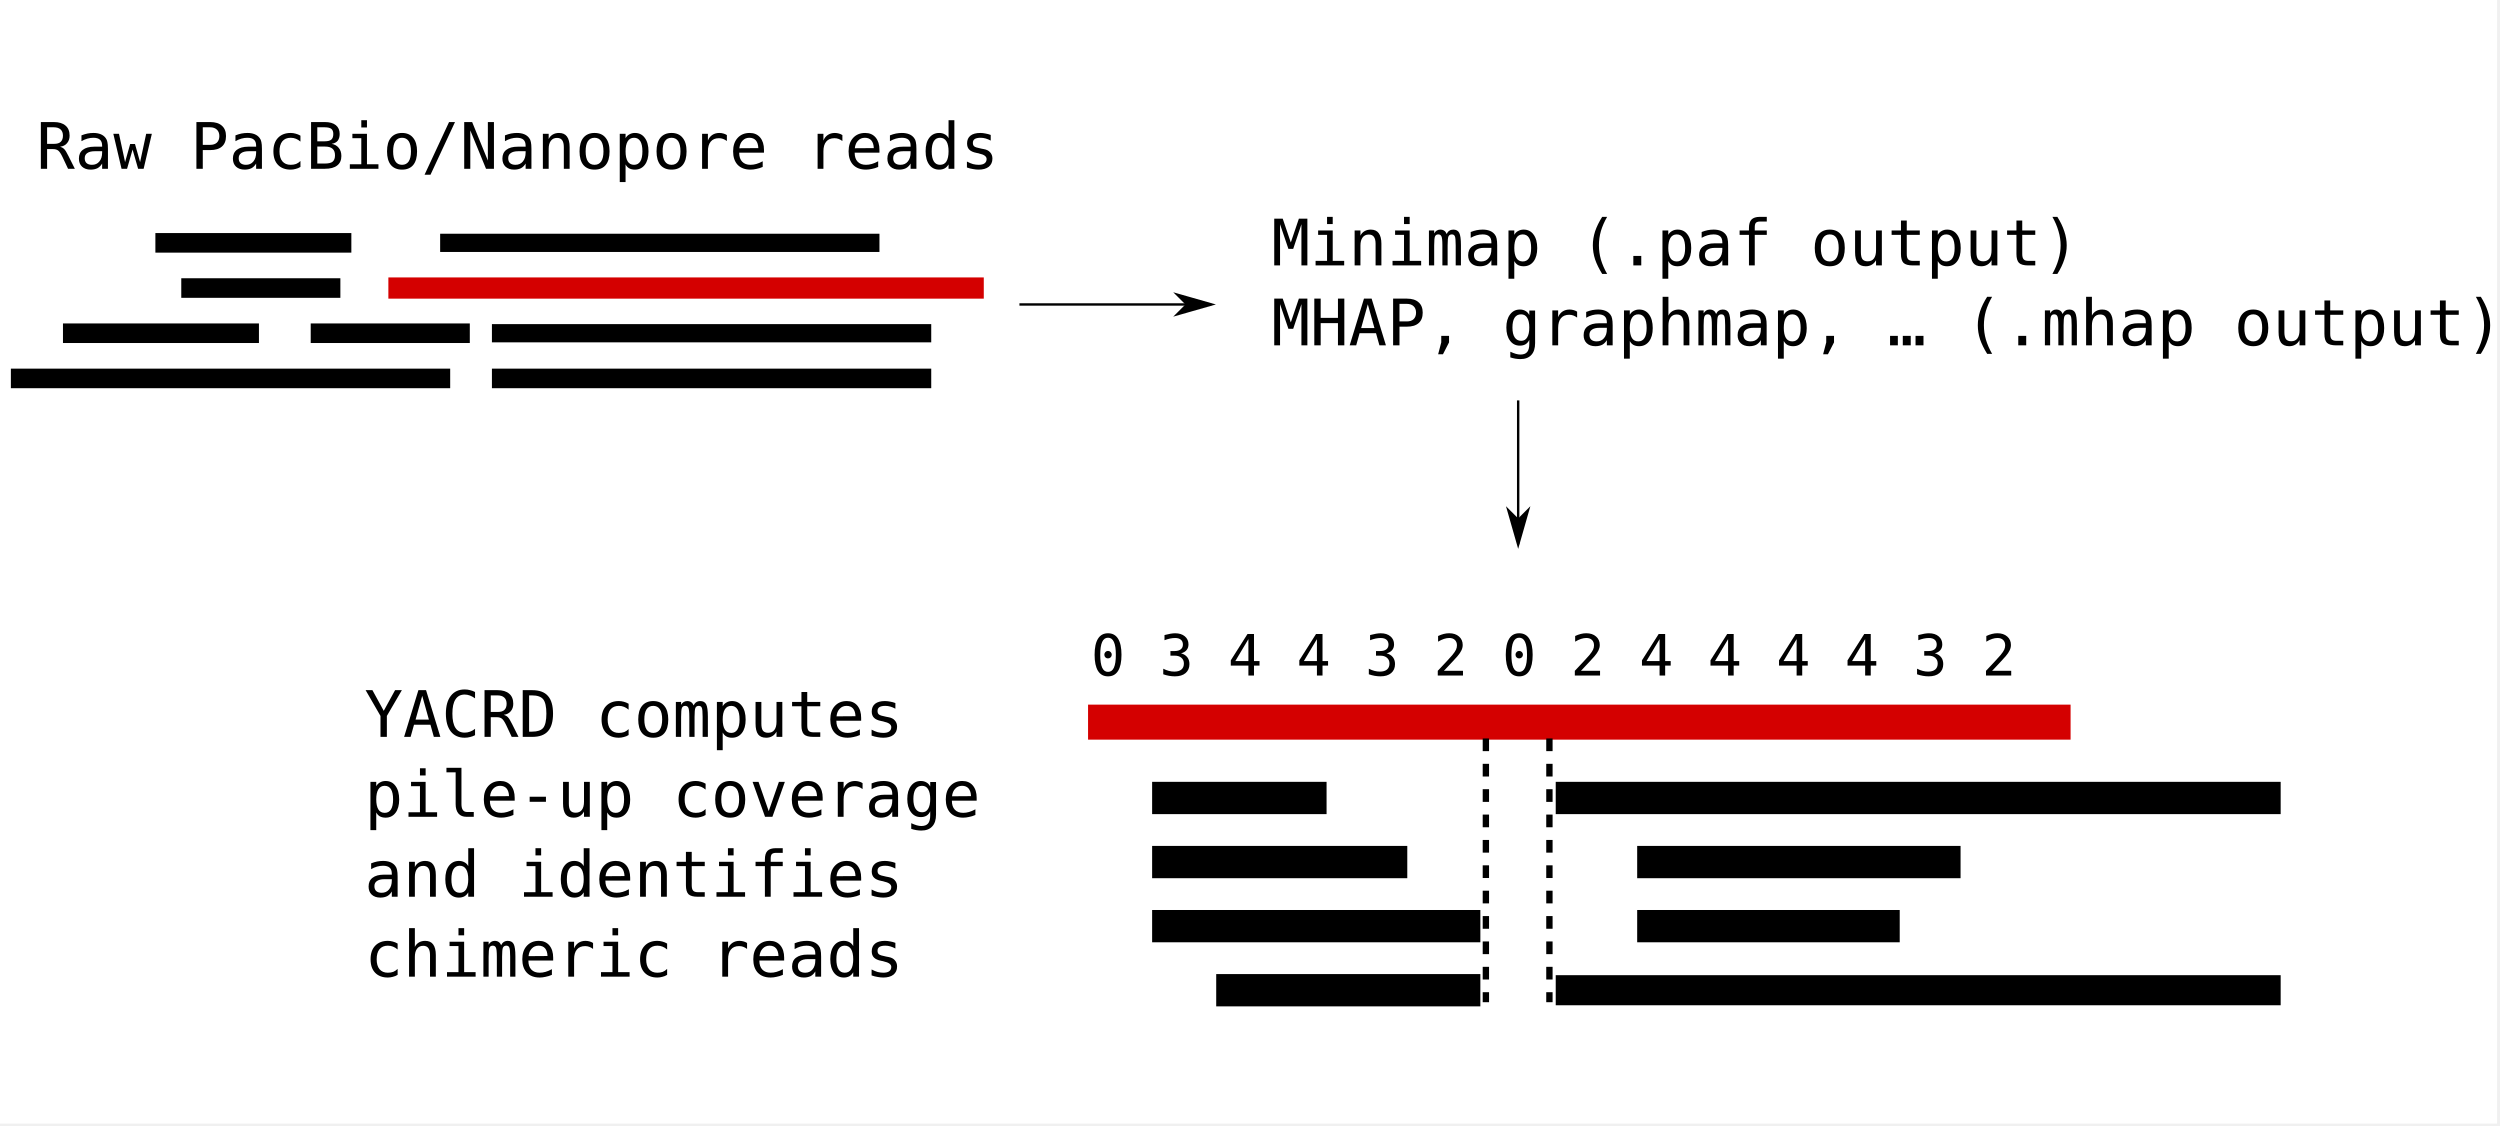
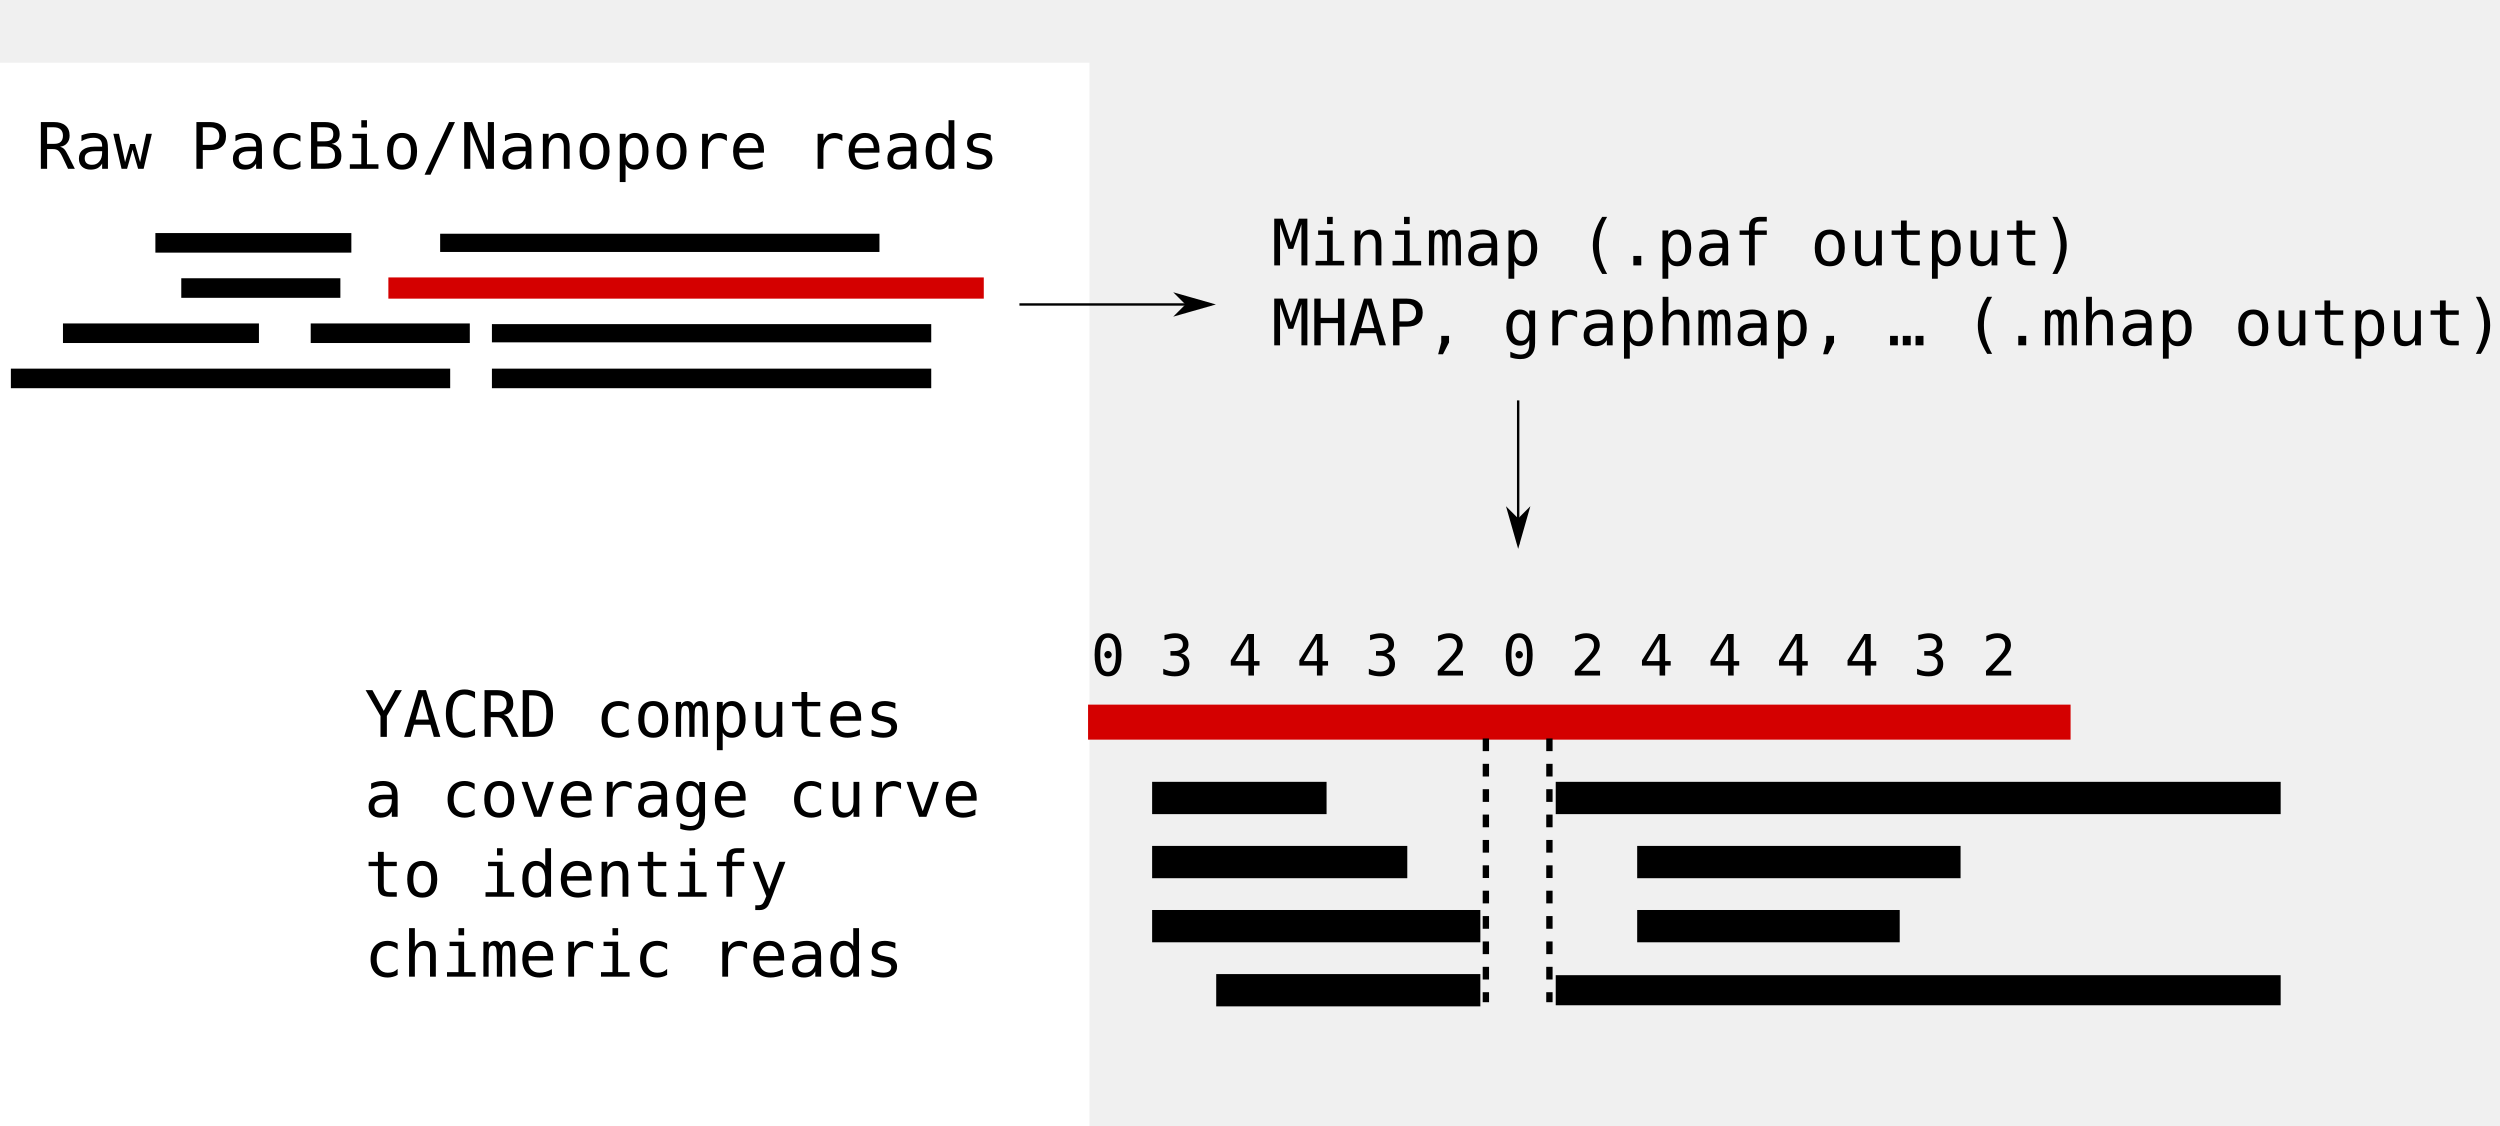
<svg xmlns="http://www.w3.org/2000/svg" width="229.887mm" height="103.522mm" viewBox="0 0 275.864 124.226" version="1.1" id="svg8">
  <defs id="defs2">
    <marker orient="auto" refY="0" refX="0" id="marker5691" style="overflow:visible">
      <path id="path5689" d="M 0,0 5,-5 -12.5,0 5,5 Z" style="fill:#000000;fill-opacity:1;fill-rule:evenodd;stroke:#000000;stroke-width:1pt;stroke-opacity:1" transform="matrix(-0.8,0,0,-0.8,-10,0)" />
    </marker>
    <marker orient="auto" refY="0" refX="0" id="Arrow1Lend" style="overflow:visible">
      <path id="path4684" d="M 0,0 5,-5 -12.5,0 5,5 Z" style="fill:#000000;fill-opacity:1;fill-rule:evenodd;stroke:#000000;stroke-width:1pt;stroke-opacity:1" transform="matrix(-0.8,0,0,-0.8,-10,0)" />
    </marker>
  </defs>
  <g id="layer1" transform="translate(51.10642,-30.5714)">
-     <rect style="opacity:0.99;fill:#ffffff;fill-opacity:1;fill-rule:nonzero;stroke:none;stroke-width:4.713;stroke-linejoin:round;stroke-miterlimit:4;stroke-dasharray:4.713, 14.138;stroke-dashoffset:0;stroke-opacity:1" id="rect4644" width="275.584" height="124.327" x="-51.152" y="30.232" rx="0" />
+     <rect style="opacity:0.99;fill:#ffffff;fill-opacity:1;fill-rule:nonzero;stroke:none;stroke-width:4.713;stroke-linejoin:round;stroke-miterlimit:4;stroke-dasharray:4.713, 14.138;stroke-dashoffset:0;stroke-opacity:1" id="rect4644" width="275.584" height="124.327" x="-206.475" y="37.49" rx="0" />
    <path style="fill:none;fill-rule:evenodd;stroke:#d40000;stroke-width:3.864;stroke-linecap:butt;stroke-linejoin:miter;stroke-miterlimit:4;stroke-dasharray:none;stroke-opacity:1" d="M 68.956,110.256 H 177.374" id="path3715" />
    <path style="fill:none;fill-rule:evenodd;stroke:#000000;stroke-width:3.563;stroke-linecap:butt;stroke-linejoin:miter;stroke-miterlimit:4;stroke-dasharray:none;stroke-opacity:1" d="M 76.026,125.696 H 104.181" id="path3715-3" />
    <path style="fill:none;fill-rule:evenodd;stroke:#000000;stroke-width:3.563;stroke-linecap:butt;stroke-linejoin:miter;stroke-miterlimit:4;stroke-dasharray:none;stroke-opacity:1" d="m 129.549,132.767 h 28.97" id="path3715-6" />
    <path style="fill:none;fill-rule:evenodd;stroke:#000000;stroke-width:3.563;stroke-linecap:butt;stroke-linejoin:miter;stroke-miterlimit:4;stroke-dasharray:none;stroke-opacity:1" d="M 76.026,132.767 H 112.245" id="path3715-6-7" />
    <path style="fill:none;fill-rule:evenodd;stroke:#000000;stroke-width:3.319;stroke-linecap:butt;stroke-linejoin:miter;stroke-miterlimit:4;stroke-dasharray:none;stroke-opacity:1" d="m 120.561,139.838 h 79.994" id="path3715-6-5" />
    <path style="fill:none;fill-rule:evenodd;stroke:#000000;stroke-width:3.563;stroke-linecap:butt;stroke-linejoin:miter;stroke-miterlimit:4;stroke-dasharray:none;stroke-opacity:1" d="m 83.097,139.838 h 29.147" id="path3715-6-3" />
    <path style="fill:none;fill-rule:evenodd;stroke:#000000;stroke-width:3.563;stroke-linecap:butt;stroke-linejoin:miter;stroke-miterlimit:4;stroke-dasharray:none;stroke-opacity:1" d="m 129.549,125.696 h 35.684" id="path3715-6-56" />
    <path style="fill:none;fill-rule:evenodd;stroke:#000000;stroke-width:3.563;stroke-linecap:butt;stroke-linejoin:miter;stroke-miterlimit:4;stroke-dasharray:none;stroke-opacity:1" d="m 120.561,118.625 h 79.994" id="path3715-6-2" />
    <path style="fill:none;fill-rule:evenodd;stroke:#000000;stroke-width:3.563;stroke-linecap:butt;stroke-linejoin:miter;stroke-miterlimit:4;stroke-dasharray:none;stroke-opacity:1" d="M 76.026,118.625 H 95.275" id="path3715-6-9" />
    <path style="fill:none;fill-rule:evenodd;stroke:#000000;stroke-width:0.7;stroke-linecap:butt;stroke-linejoin:miter;stroke-miterlimit:4;stroke-dasharray:1.4, 1.4;stroke-dashoffset:0;stroke-opacity:1" d="m 112.854,112.056 v 29.104" id="path4588" />
    <path style="fill:none;fill-rule:evenodd;stroke:#000000;stroke-width:0.7;stroke-linecap:butt;stroke-linejoin:miter;stroke-miterlimit:4;stroke-dasharray:1.4, 1.4;stroke-dashoffset:0;stroke-opacity:1" d="m 119.865,112.056 v 29.104" id="path4588-1" />
-     <g aria-label="  0 3 4 4 3 2 0 2 4 4 4 4 3 2" style="font-style:normal;font-weight:normal;font-size:6.285px;line-height:125%;font-family:sans-serif;letter-spacing:0px;word-spacing:0px;fill:#000000;fill-opacity:1;stroke:none;stroke-width:0.236px;stroke-linecap:butt;stroke-linejoin:miter;stroke-opacity:1" id="text4607" transform="translate(25.4)">
-       <path d="m 45.352,102.812 q 0,-0.169 0.117,-0.292 0.12,-0.123 0.285,-0.123 0.172,0 0.295,0.123 0.123,0.123 0.123,0.292 0,0.172 -0.123,0.292 -0.12,0.12 -0.295,0.12 -0.172,0 -0.288,-0.117 -0.114,-0.117 -0.114,-0.295 z m 0.408,-1.872 q -0.433,0 -0.648,0.466 -0.212,0.466 -0.212,1.421 0,0.951 0.212,1.418 0.215,0.466 0.648,0.466 0.436,0 0.648,-0.466 0.215,-0.466 0.215,-1.418 0,-0.954 -0.215,-1.421 -0.212,-0.466 -0.648,-0.466 z m 0,-0.491 q 0.733,0 1.108,0.602 0.377,0.602 0.377,1.777 0,1.172 -0.377,1.774 -0.374,0.602 -1.108,0.602 -0.733,0 -1.108,-0.602 -0.374,-0.602 -0.374,-1.774 0,-1.175 0.374,-1.777 0.374,-0.602 1.108,-0.602 z" style="font-style:normal;font-variant:normal;font-weight:normal;font-stretch:normal;font-family:'Bitstream Vera Sans Mono';-inkscape-font-specification:'Bitstream Vera Sans Mono';stroke-width:0.236px" id="path940" />
-       <path d="m 53.813,102.662 q 0.451,0.12 0.691,0.427 0.239,0.304 0.239,0.761 0,0.632 -0.427,0.994 -0.424,0.359 -1.175,0.359 -0.316,0 -0.644,-0.058 -0.328,-0.058 -0.644,-0.169 v -0.617 q 0.313,0.163 0.617,0.242 0.304,0.08 0.605,0.08 0.509,0 0.783,-0.23 0.273,-0.23 0.273,-0.663 0,-0.399 -0.273,-0.632 -0.273,-0.236 -0.74,-0.236 h -0.473 v -0.509 h 0.473 q 0.427,0 0.666,-0.187 0.239,-0.187 0.239,-0.522 0,-0.353 -0.224,-0.54 -0.221,-0.19 -0.632,-0.19 -0.273,0 -0.565,0.061 -0.292,0.061 -0.611,0.184 v -0.571 q 0.371,-0.098 0.66,-0.147 0.292,-0.049 0.516,-0.049 0.669,0 1.068,0.338 0.402,0.335 0.402,0.89 0,0.377 -0.212,0.629 -0.209,0.252 -0.611,0.356 z" style="font-style:normal;font-variant:normal;font-weight:normal;font-stretch:normal;font-family:'Bitstream Vera Sans Mono';-inkscape-font-specification:'Bitstream Vera Sans Mono';stroke-width:0.236px" id="path942" />
-       <path d="m 61.249,101.097 -1.445,2.421 h 1.445 z m -0.101,-0.565 h 0.718 v 2.986 h 0.611 v 0.503 h -0.611 v 1.093 h -0.617 v -1.093 h -1.943 v -0.586 z" style="font-style:normal;font-variant:normal;font-weight:normal;font-stretch:normal;font-family:'Bitstream Vera Sans Mono';-inkscape-font-specification:'Bitstream Vera Sans Mono';stroke-width:0.236px" id="path944" />
-       <path d="m 68.811,101.097 -1.445,2.421 h 1.445 z m -0.101,-0.565 h 0.718 v 2.986 h 0.611 v 0.503 h -0.611 v 1.093 h -0.617 v -1.093 h -1.943 v -0.586 z" style="font-style:normal;font-variant:normal;font-weight:normal;font-stretch:normal;font-family:'Bitstream Vera Sans Mono';-inkscape-font-specification:'Bitstream Vera Sans Mono';stroke-width:0.236px" id="path946" />
-       <path d="m 76.498,102.662 q 0.451,0.12 0.691,0.427 0.239,0.304 0.239,0.761 0,0.632 -0.427,0.994 -0.424,0.359 -1.175,0.359 -0.316,0 -0.644,-0.058 -0.328,-0.058 -0.644,-0.169 v -0.617 q 0.313,0.163 0.617,0.242 0.304,0.08 0.605,0.08 0.509,0 0.783,-0.23 0.273,-0.23 0.273,-0.663 0,-0.399 -0.273,-0.632 -0.273,-0.236 -0.74,-0.236 h -0.473 v -0.509 h 0.473 q 0.427,0 0.666,-0.187 0.239,-0.187 0.239,-0.522 0,-0.353 -0.224,-0.54 -0.221,-0.19 -0.632,-0.19 -0.273,0 -0.565,0.061 -0.292,0.061 -0.611,0.184 v -0.571 q 0.371,-0.098 0.66,-0.147 0.292,-0.049 0.516,-0.049 0.669,0 1.068,0.338 0.402,0.335 0.402,0.89 0,0.377 -0.212,0.629 -0.209,0.252 -0.611,0.356 z" style="font-style:normal;font-variant:normal;font-weight:normal;font-stretch:normal;font-family:'Bitstream Vera Sans Mono';-inkscape-font-specification:'Bitstream Vera Sans Mono';stroke-width:0.236px" id="path948" />
-       <path d="m 82.823,104.592 h 2.105 v 0.522 h -2.783 v -0.522 q 0.574,-0.605 1.004,-1.068 0.43,-0.463 0.592,-0.654 0.307,-0.374 0.414,-0.605 0.107,-0.233 0.107,-0.476 0,-0.384 -0.227,-0.602 -0.224,-0.218 -0.617,-0.218 -0.279,0 -0.586,0.101 -0.307,0.101 -0.651,0.307 v -0.626 q 0.316,-0.15 0.62,-0.227 0.307,-0.077 0.605,-0.077 0.672,0 1.08,0.359 0.411,0.356 0.411,0.936 0,0.295 -0.138,0.589 -0.135,0.295 -0.442,0.651 -0.172,0.199 -0.5,0.552 -0.325,0.353 -0.994,1.056 z" style="font-style:normal;font-variant:normal;font-weight:normal;font-stretch:normal;font-family:'Bitstream Vera Sans Mono';-inkscape-font-specification:'Bitstream Vera Sans Mono';stroke-width:0.236px" id="path950" />
-       <path d="m 90.723,102.812 q 0,-0.169 0.117,-0.292 0.12,-0.123 0.285,-0.123 0.172,0 0.295,0.123 0.123,0.123 0.123,0.292 0,0.172 -0.123,0.292 -0.12,0.12 -0.295,0.12 -0.172,0 -0.288,-0.117 -0.114,-0.117 -0.114,-0.295 z m 0.408,-1.872 q -0.433,0 -0.648,0.466 -0.212,0.466 -0.212,1.421 0,0.951 0.212,1.418 0.215,0.466 0.648,0.466 0.436,0 0.648,-0.466 0.215,-0.466 0.215,-1.418 0,-0.954 -0.215,-1.421 -0.212,-0.466 -0.648,-0.466 z m 0,-0.491 q 0.733,0 1.108,0.602 0.377,0.602 0.377,1.777 0,1.172 -0.377,1.774 -0.374,0.602 -1.108,0.602 -0.733,0 -1.108,-0.602 -0.374,-0.602 -0.374,-1.774 0,-1.175 0.374,-1.777 0.374,-0.602 1.108,-0.602 z" style="font-style:normal;font-variant:normal;font-weight:normal;font-stretch:normal;font-family:'Bitstream Vera Sans Mono';-inkscape-font-specification:'Bitstream Vera Sans Mono';stroke-width:0.236px" id="path952" />
-       <path d="m 97.947,104.592 h 2.105 v 0.522 h -2.783 v -0.522 q 0.574,-0.605 1.004,-1.068 0.43,-0.463 0.592,-0.654 0.307,-0.374 0.414,-0.605 0.107,-0.233 0.107,-0.476 0,-0.384 -0.227,-0.602 -0.224,-0.218 -0.617,-0.218 -0.279,0 -0.586,0.101 -0.307,0.101 -0.651,0.307 v -0.626 q 0.316,-0.15 0.62,-0.227 0.307,-0.077 0.605,-0.077 0.672,0 1.08,0.359 0.411,0.356 0.411,0.936 0,0.295 -0.138,0.589 -0.135,0.295 -0.442,0.651 -0.172,0.199 -0.5,0.552 -0.325,0.353 -0.994,1.056 z" style="font-style:normal;font-variant:normal;font-weight:normal;font-stretch:normal;font-family:'Bitstream Vera Sans Mono';-inkscape-font-specification:'Bitstream Vera Sans Mono';stroke-width:0.236px" id="path954" />
-       <path d="m 106.62,101.097 -1.445,2.421 h 1.445 z m -0.101,-0.565 h 0.718 v 2.986 h 0.611 v 0.503 h -0.611 v 1.093 h -0.617 v -1.093 h -1.943 v -0.586 z" style="font-style:normal;font-variant:normal;font-weight:normal;font-stretch:normal;font-family:'Bitstream Vera Sans Mono';-inkscape-font-specification:'Bitstream Vera Sans Mono';stroke-width:0.236px" id="path956" />
-       <path d="m 114.181,101.097 -1.445,2.421 h 1.445 z m -0.101,-0.565 h 0.718 v 2.986 h 0.611 v 0.503 h -0.611 v 1.093 h -0.617 v -1.093 h -1.943 v -0.586 z" style="font-style:normal;font-variant:normal;font-weight:normal;font-stretch:normal;font-family:'Bitstream Vera Sans Mono';-inkscape-font-specification:'Bitstream Vera Sans Mono';stroke-width:0.236px" id="path958" />
-       <path d="m 121.743,101.097 -1.445,2.421 h 1.445 z m -0.101,-0.565 h 0.718 v 2.986 h 0.611 v 0.503 h -0.611 v 1.093 h -0.617 v -1.093 h -1.943 v -0.586 z" style="font-style:normal;font-variant:normal;font-weight:normal;font-stretch:normal;font-family:'Bitstream Vera Sans Mono';-inkscape-font-specification:'Bitstream Vera Sans Mono';stroke-width:0.236px" id="path960" />
-       <path d="m 129.305,101.097 -1.445,2.421 h 1.445 z m -0.101,-0.565 h 0.718 v 2.986 h 0.611 v 0.503 h -0.611 v 1.093 h -0.617 v -1.093 h -1.943 v -0.586 z" style="font-style:normal;font-variant:normal;font-weight:normal;font-stretch:normal;font-family:'Bitstream Vera Sans Mono';-inkscape-font-specification:'Bitstream Vera Sans Mono';stroke-width:0.236px" id="path962" />
-       <path d="m 136.992,102.662 q 0.451,0.12 0.691,0.427 0.239,0.304 0.239,0.761 0,0.632 -0.427,0.994 -0.424,0.359 -1.175,0.359 -0.316,0 -0.644,-0.058 -0.328,-0.058 -0.644,-0.169 v -0.617 q 0.313,0.163 0.617,0.242 0.304,0.08 0.605,0.08 0.509,0 0.783,-0.23 0.273,-0.23 0.273,-0.663 0,-0.399 -0.273,-0.632 -0.273,-0.236 -0.74,-0.236 h -0.473 v -0.509 h 0.473 q 0.427,0 0.666,-0.187 0.239,-0.187 0.239,-0.522 0,-0.353 -0.224,-0.54 -0.221,-0.19 -0.632,-0.19 -0.273,0 -0.565,0.061 -0.292,0.061 -0.611,0.184 v -0.571 q 0.371,-0.098 0.66,-0.147 0.292,-0.049 0.516,-0.049 0.669,0 1.068,0.338 0.402,0.335 0.402,0.89 0,0.377 -0.212,0.629 -0.209,0.252 -0.611,0.356 z" style="font-style:normal;font-variant:normal;font-weight:normal;font-stretch:normal;font-family:'Bitstream Vera Sans Mono';-inkscape-font-specification:'Bitstream Vera Sans Mono';stroke-width:0.236px" id="path964" />
-       <path d="m 143.317,104.592 h 2.105 v 0.522 h -2.783 v -0.522 q 0.574,-0.605 1.004,-1.068 0.43,-0.463 0.592,-0.654 0.307,-0.374 0.414,-0.605 0.107,-0.233 0.107,-0.476 0,-0.384 -0.227,-0.602 -0.224,-0.218 -0.617,-0.218 -0.279,0 -0.586,0.101 -0.307,0.101 -0.651,0.307 v -0.626 q 0.316,-0.15 0.62,-0.227 0.307,-0.077 0.605,-0.077 0.672,0 1.08,0.359 0.411,0.356 0.411,0.936 0,0.295 -0.138,0.589 -0.135,0.295 -0.442,0.651 -0.172,0.199 -0.5,0.552 -0.325,0.353 -0.994,1.056 z" style="font-style:normal;font-variant:normal;font-weight:normal;font-stretch:normal;font-family:'Bitstream Vera Sans Mono';-inkscape-font-specification:'Bitstream Vera Sans Mono';stroke-width:0.236px" id="path966" />
-     </g>
+     <path id="path940" style="font-style:normal;font-variant:normal;font-weight:normal;font-stretch:normal;font-size:6.285px;line-height:125%;font-family:'Bitstream Vera Sans Mono';-inkscape-font-specification:'Bitstream Vera Sans Mono';letter-spacing:0px;word-spacing:0px;fill:#000000;fill-opacity:1;stroke:none;stroke-width:0.236px;stroke-linecap:butt;stroke-linejoin:miter;stroke-opacity:1" d="m 70.752,102.812 q 0,-0.169 0.117,-0.292 0.12,-0.123 0.285,-0.123 0.172,0 0.295,0.123 0.123,0.123 0.123,0.292 0,0.172 -0.123,0.292 -0.12,0.12 -0.295,0.12 -0.172,0 -0.288,-0.117 -0.114,-0.117 -0.114,-0.295 z m 0.408,-1.872 q -0.433,0 -0.648,0.466 -0.212,0.466 -0.212,1.421 0,0.951 0.212,1.418 0.215,0.466 0.648,0.466 0.436,0 0.648,-0.466 0.215,-0.466 0.215,-1.418 0,-0.954 -0.215,-1.421 -0.212,-0.466 -0.648,-0.466 z m 0,-0.491 q 0.733,0 1.108,0.602 0.377,0.602 0.377,1.777 0,1.172 -0.377,1.774 -0.374,0.602 -1.108,0.602 -0.733,0 -1.108,-0.602 -0.374,-0.602 -0.374,-1.774 0,-1.175 0.374,-1.777 0.374,-0.602 1.108,-0.602 z" />
+     <path id="path942" style="font-style:normal;font-variant:normal;font-weight:normal;font-stretch:normal;font-size:6.285px;line-height:125%;font-family:'Bitstream Vera Sans Mono';-inkscape-font-specification:'Bitstream Vera Sans Mono';letter-spacing:0px;word-spacing:0px;fill:#000000;fill-opacity:1;stroke:none;stroke-width:0.236px;stroke-linecap:butt;stroke-linejoin:miter;stroke-opacity:1" d="m 79.213,102.662 q 0.451,0.12 0.691,0.427 0.239,0.304 0.239,0.761 0,0.632 -0.427,0.994 -0.424,0.359 -1.175,0.359 -0.316,0 -0.644,-0.058 -0.328,-0.058 -0.644,-0.169 v -0.617 q 0.313,0.163 0.617,0.242 0.304,0.08 0.605,0.08 0.509,0 0.783,-0.23 0.273,-0.23 0.273,-0.663 0,-0.399 -0.273,-0.632 -0.273,-0.236 -0.74,-0.236 h -0.473 v -0.509 h 0.473 q 0.427,0 0.666,-0.187 0.239,-0.187 0.239,-0.522 0,-0.353 -0.224,-0.54 -0.221,-0.19 -0.632,-0.19 -0.273,0 -0.565,0.061 -0.292,0.061 -0.611,0.184 v -0.571 q 0.371,-0.098 0.66,-0.147 0.292,-0.049 0.516,-0.049 0.669,0 1.068,0.338 0.402,0.335 0.402,0.89 0,0.377 -0.212,0.629 -0.209,0.252 -0.611,0.356 z" />
+     <path id="path944" style="font-style:normal;font-variant:normal;font-weight:normal;font-stretch:normal;font-size:6.285px;line-height:125%;font-family:'Bitstream Vera Sans Mono';-inkscape-font-specification:'Bitstream Vera Sans Mono';letter-spacing:0px;word-spacing:0px;fill:#000000;fill-opacity:1;stroke:none;stroke-width:0.236px;stroke-linecap:butt;stroke-linejoin:miter;stroke-opacity:1" d="m 86.649,101.097 -1.445,2.421 h 1.445 z m -0.101,-0.565 h 0.718 v 2.986 h 0.611 v 0.503 h -0.611 v 1.093 h -0.617 v -1.093 h -1.943 v -0.586 z" />
+     <path id="path946" style="font-style:normal;font-variant:normal;font-weight:normal;font-stretch:normal;font-size:6.285px;line-height:125%;font-family:'Bitstream Vera Sans Mono';-inkscape-font-specification:'Bitstream Vera Sans Mono';letter-spacing:0px;word-spacing:0px;fill:#000000;fill-opacity:1;stroke:none;stroke-width:0.236px;stroke-linecap:butt;stroke-linejoin:miter;stroke-opacity:1" d="m 94.211,101.097 -1.445,2.421 h 1.445 z m -0.101,-0.565 h 0.718 v 2.986 h 0.611 v 0.503 h -0.611 v 1.093 h -0.617 v -1.093 h -1.943 v -0.586 z" />
+     <path id="path948" style="font-style:normal;font-variant:normal;font-weight:normal;font-stretch:normal;font-size:6.285px;line-height:125%;font-family:'Bitstream Vera Sans Mono';-inkscape-font-specification:'Bitstream Vera Sans Mono';letter-spacing:0px;word-spacing:0px;fill:#000000;fill-opacity:1;stroke:none;stroke-width:0.236px;stroke-linecap:butt;stroke-linejoin:miter;stroke-opacity:1" d="m 101.898,102.662 q 0.451,0.12 0.691,0.427 0.239,0.304 0.239,0.761 0,0.632 -0.427,0.994 -0.424,0.359 -1.175,0.359 -0.316,0 -0.644,-0.058 -0.328,-0.058 -0.644,-0.169 v -0.617 q 0.313,0.163 0.617,0.242 0.304,0.08 0.605,0.08 0.509,0 0.783,-0.23 0.273,-0.23 0.273,-0.663 0,-0.399 -0.273,-0.632 -0.273,-0.236 -0.74,-0.236 h -0.473 v -0.509 h 0.473 q 0.427,0 0.666,-0.187 0.239,-0.187 0.239,-0.522 0,-0.353 -0.224,-0.54 -0.221,-0.19 -0.632,-0.19 -0.273,0 -0.565,0.061 -0.292,0.061 -0.611,0.184 v -0.571 q 0.371,-0.098 0.66,-0.147 0.292,-0.049 0.516,-0.049 0.669,0 1.068,0.338 0.402,0.335 0.402,0.89 0,0.377 -0.212,0.629 -0.209,0.252 -0.611,0.356 z" />
+     <path id="path950" style="font-style:normal;font-variant:normal;font-weight:normal;font-stretch:normal;font-size:6.285px;line-height:125%;font-family:'Bitstream Vera Sans Mono';-inkscape-font-specification:'Bitstream Vera Sans Mono';letter-spacing:0px;word-spacing:0px;fill:#000000;fill-opacity:1;stroke:none;stroke-width:0.236px;stroke-linecap:butt;stroke-linejoin:miter;stroke-opacity:1" d="m 108.223,104.592 h 2.105 v 0.522 h -2.783 v -0.522 q 0.574,-0.605 1.004,-1.068 0.43,-0.463 0.592,-0.654 0.307,-0.374 0.414,-0.605 0.107,-0.233 0.107,-0.476 0,-0.384 -0.227,-0.602 -0.224,-0.218 -0.617,-0.218 -0.279,0 -0.586,0.101 -0.307,0.101 -0.651,0.307 v -0.626 q 0.316,-0.15 0.62,-0.227 0.307,-0.077 0.605,-0.077 0.672,0 1.08,0.359 0.411,0.356 0.411,0.936 0,0.295 -0.138,0.589 -0.135,0.295 -0.442,0.651 -0.172,0.199 -0.5,0.552 -0.325,0.353 -0.994,1.056 z" />
+     <path id="path952" style="font-style:normal;font-variant:normal;font-weight:normal;font-stretch:normal;font-size:6.285px;line-height:125%;font-family:'Bitstream Vera Sans Mono';-inkscape-font-specification:'Bitstream Vera Sans Mono';letter-spacing:0px;word-spacing:0px;fill:#000000;fill-opacity:1;stroke:none;stroke-width:0.236px;stroke-linecap:butt;stroke-linejoin:miter;stroke-opacity:1" d="m 116.123,102.812 q 0,-0.169 0.117,-0.292 0.12,-0.123 0.285,-0.123 0.172,0 0.295,0.123 0.123,0.123 0.123,0.292 0,0.172 -0.123,0.292 -0.12,0.12 -0.295,0.12 -0.172,0 -0.288,-0.117 -0.114,-0.117 -0.114,-0.295 z m 0.408,-1.872 q -0.433,0 -0.648,0.466 -0.212,0.466 -0.212,1.421 0,0.951 0.212,1.418 0.215,0.466 0.648,0.466 0.436,0 0.648,-0.466 0.215,-0.466 0.215,-1.418 0,-0.954 -0.215,-1.421 -0.212,-0.466 -0.648,-0.466 z m 0,-0.491 q 0.733,0 1.108,0.602 0.377,0.602 0.377,1.777 0,1.172 -0.377,1.774 -0.374,0.602 -1.108,0.602 -0.733,0 -1.108,-0.602 -0.374,-0.602 -0.374,-1.774 0,-1.175 0.374,-1.777 0.374,-0.602 1.108,-0.602 z" />
+     <path id="path954" style="font-style:normal;font-variant:normal;font-weight:normal;font-stretch:normal;font-size:6.285px;line-height:125%;font-family:'Bitstream Vera Sans Mono';-inkscape-font-specification:'Bitstream Vera Sans Mono';letter-spacing:0px;word-spacing:0px;fill:#000000;fill-opacity:1;stroke:none;stroke-width:0.236px;stroke-linecap:butt;stroke-linejoin:miter;stroke-opacity:1" d="m 123.347,104.592 h 2.105 v 0.522 h -2.783 v -0.522 q 0.574,-0.605 1.004,-1.068 0.43,-0.463 0.592,-0.654 0.307,-0.374 0.414,-0.605 0.107,-0.233 0.107,-0.476 0,-0.384 -0.227,-0.602 -0.224,-0.218 -0.617,-0.218 -0.279,0 -0.586,0.101 -0.307,0.101 -0.651,0.307 v -0.626 q 0.316,-0.15 0.62,-0.227 0.307,-0.077 0.605,-0.077 0.672,0 1.08,0.359 0.411,0.356 0.411,0.936 0,0.295 -0.138,0.589 -0.135,0.295 -0.442,0.651 -0.172,0.199 -0.5,0.552 -0.325,0.353 -0.994,1.056 z" />
+     <path id="path956" style="font-style:normal;font-variant:normal;font-weight:normal;font-stretch:normal;font-size:6.285px;line-height:125%;font-family:'Bitstream Vera Sans Mono';-inkscape-font-specification:'Bitstream Vera Sans Mono';letter-spacing:0px;word-spacing:0px;fill:#000000;fill-opacity:1;stroke:none;stroke-width:0.236px;stroke-linecap:butt;stroke-linejoin:miter;stroke-opacity:1" d="m 132.02,101.097 -1.445,2.421 h 1.445 z m -0.101,-0.565 h 0.718 v 2.986 h 0.611 v 0.503 h -0.611 v 1.093 h -0.617 v -1.093 h -1.943 v -0.586 z" />
+     <path id="path958" style="font-style:normal;font-variant:normal;font-weight:normal;font-stretch:normal;font-size:6.285px;line-height:125%;font-family:'Bitstream Vera Sans Mono';-inkscape-font-specification:'Bitstream Vera Sans Mono';letter-spacing:0px;word-spacing:0px;fill:#000000;fill-opacity:1;stroke:none;stroke-width:0.236px;stroke-linecap:butt;stroke-linejoin:miter;stroke-opacity:1" d="m 139.581,101.097 -1.445,2.421 h 1.445 z m -0.101,-0.565 h 0.718 v 2.986 h 0.611 v 0.503 h -0.611 v 1.093 h -0.617 v -1.093 h -1.943 v -0.586 z" />
+     <path id="path960" style="font-style:normal;font-variant:normal;font-weight:normal;font-stretch:normal;font-size:6.285px;line-height:125%;font-family:'Bitstream Vera Sans Mono';-inkscape-font-specification:'Bitstream Vera Sans Mono';letter-spacing:0px;word-spacing:0px;fill:#000000;fill-opacity:1;stroke:none;stroke-width:0.236px;stroke-linecap:butt;stroke-linejoin:miter;stroke-opacity:1" d="m 147.143,101.097 -1.445,2.421 h 1.445 z m -0.101,-0.565 h 0.718 v 2.986 h 0.611 v 0.503 h -0.611 v 1.093 h -0.617 v -1.093 h -1.943 v -0.586 z" />
+     <path id="path962" style="font-style:normal;font-variant:normal;font-weight:normal;font-stretch:normal;font-size:6.285px;line-height:125%;font-family:'Bitstream Vera Sans Mono';-inkscape-font-specification:'Bitstream Vera Sans Mono';letter-spacing:0px;word-spacing:0px;fill:#000000;fill-opacity:1;stroke:none;stroke-width:0.236px;stroke-linecap:butt;stroke-linejoin:miter;stroke-opacity:1" d="m 154.705,101.097 -1.445,2.421 h 1.445 z m -0.101,-0.565 h 0.718 v 2.986 h 0.611 v 0.503 h -0.611 v 1.093 h -0.617 v -1.093 h -1.943 v -0.586 z" />
+     <path id="path964" style="font-style:normal;font-variant:normal;font-weight:normal;font-stretch:normal;font-size:6.285px;line-height:125%;font-family:'Bitstream Vera Sans Mono';-inkscape-font-specification:'Bitstream Vera Sans Mono';letter-spacing:0px;word-spacing:0px;fill:#000000;fill-opacity:1;stroke:none;stroke-width:0.236px;stroke-linecap:butt;stroke-linejoin:miter;stroke-opacity:1" d="m 162.392,102.662 q 0.451,0.12 0.691,0.427 0.239,0.304 0.239,0.761 0,0.632 -0.427,0.994 -0.424,0.359 -1.175,0.359 -0.316,0 -0.644,-0.058 -0.328,-0.058 -0.644,-0.169 v -0.617 q 0.313,0.163 0.617,0.242 0.304,0.08 0.605,0.08 0.509,0 0.783,-0.23 0.273,-0.23 0.273,-0.663 0,-0.399 -0.273,-0.632 -0.273,-0.236 -0.74,-0.236 h -0.473 v -0.509 h 0.473 q 0.427,0 0.666,-0.187 0.239,-0.187 0.239,-0.522 0,-0.353 -0.224,-0.54 -0.221,-0.19 -0.632,-0.19 -0.273,0 -0.565,0.061 -0.292,0.061 -0.611,0.184 v -0.571 q 0.371,-0.098 0.66,-0.147 0.292,-0.049 0.516,-0.049 0.669,0 1.068,0.338 0.402,0.335 0.402,0.89 0,0.377 -0.212,0.629 -0.209,0.252 -0.611,0.356 z" />
+     <path id="path966" style="font-style:normal;font-variant:normal;font-weight:normal;font-stretch:normal;font-size:6.285px;line-height:125%;font-family:'Bitstream Vera Sans Mono';-inkscape-font-specification:'Bitstream Vera Sans Mono';letter-spacing:0px;word-spacing:0px;fill:#000000;fill-opacity:1;stroke:none;stroke-width:0.236px;stroke-linecap:butt;stroke-linejoin:miter;stroke-opacity:1" d="m 168.717,104.592 h 2.105 v 0.522 h -2.783 v -0.522 q 0.574,-0.605 1.004,-1.068 0.43,-0.463 0.592,-0.654 0.307,-0.374 0.414,-0.605 0.107,-0.233 0.107,-0.476 0,-0.384 -0.227,-0.602 -0.224,-0.218 -0.617,-0.218 -0.279,0 -0.586,0.101 -0.307,0.101 -0.651,0.307 v -0.626 q 0.316,-0.15 0.62,-0.227 0.307,-0.077 0.605,-0.077 0.672,0 1.08,0.359 0.411,0.356 0.411,0.936 0,0.295 -0.138,0.589 -0.135,0.295 -0.442,0.651 -0.172,0.199 -0.5,0.552 -0.325,0.353 -0.994,1.056 z" />
    <g id="g4669" transform="matrix(0.539819,0,0,0.539819,-48.24276,26.9902)">
      <path id="path3715-6-4" d="M 58.208,74.75 H 90.729" style="fill:none;fill-rule:evenodd;stroke:#000000;stroke-width:4;stroke-linecap:butt;stroke-linejoin:miter;stroke-miterlimit:4;stroke-dasharray:none;stroke-opacity:1" />
      <path id="path3715-6-5-0" d="m 95.25,74.75 h 89.8" style="fill:none;fill-rule:evenodd;stroke:#000000;stroke-width:3.726;stroke-linecap:butt;stroke-linejoin:miter;stroke-miterlimit:4;stroke-dasharray:none;stroke-opacity:1" />
      <path id="path3715-6-56-6" d="M 7.567,74.75 H 47.625" style="fill:none;fill-rule:evenodd;stroke:#000000;stroke-width:4;stroke-linecap:butt;stroke-linejoin:miter;stroke-miterlimit:4;stroke-dasharray:none;stroke-opacity:1" />
    </g>
    <g id="g4677" transform="matrix(0.539819,0,0,0.539819,-48.24276,26.26375)">
      <path id="path3715-6-5-8" d="M 84.667,57.621 H 174.466" style="fill:none;fill-rule:evenodd;stroke:#000000;stroke-width:3.726;stroke-linecap:butt;stroke-linejoin:miter;stroke-miterlimit:4;stroke-dasharray:none;stroke-opacity:1" />
      <path id="path3715-6-56-5" d="M 26.458,57.621 H 66.516" style="fill:none;fill-rule:evenodd;stroke:#000000;stroke-width:4;stroke-linecap:butt;stroke-linejoin:miter;stroke-miterlimit:4;stroke-dasharray:none;stroke-opacity:1" />
    </g>
    <g id="g4664" transform="matrix(0.539819,0,0,0.539819,-44.45973,27.69202)">
      <path id="path3715-6-2-4" d="M -10.09,82.688 H 79.71" style="fill:none;fill-rule:evenodd;stroke:#000000;stroke-width:4;stroke-linecap:butt;stroke-linejoin:miter;stroke-miterlimit:4;stroke-dasharray:none;stroke-opacity:1" />
      <path id="path3715-6-2-8" d="m 88.242,82.688 h 89.8" style="fill:none;fill-rule:evenodd;stroke:#000000;stroke-width:4;stroke-linecap:butt;stroke-linejoin:miter;stroke-miterlimit:4;stroke-dasharray:none;stroke-opacity:1" />
    </g>
    <g id="g4673" transform="matrix(0.539819,0,0,0.539819,-48.24276,27.71665)">
      <path id="path3715-6-74" d="M 31.75,64.167 H 64.271" style="fill:none;fill-rule:evenodd;stroke:#000000;stroke-width:4;stroke-linecap:butt;stroke-linejoin:miter;stroke-miterlimit:4;stroke-dasharray:none;stroke-opacity:1" />
      <path id="path3715-2" d="M 74.083,64.167 H 195.792" style="fill:none;fill-rule:evenodd;stroke:#d40000;stroke-width:4.338;stroke-linecap:butt;stroke-linejoin:miter;stroke-miterlimit:4;stroke-dasharray:none;stroke-opacity:1" />
    </g>
    <path style="fill:none;fill-rule:evenodd;stroke:#000000;stroke-width:0.265px;stroke-linecap:butt;stroke-linejoin:miter;stroke-opacity:1;marker-end:url(#Arrow1Lend)" d="m 116.417,74.75 c 0,15.875 0,15.875 0,15.875" id="path4679" />
    <text xml:space="preserve" style="font-style:normal;font-weight:normal;font-size:7.056px;line-height:125%;font-family:sans-serif;letter-spacing:0px;word-spacing:0px;fill:#000000;fill-opacity:1;stroke:none;stroke-width:0.265px;stroke-linecap:butt;stroke-linejoin:miter;stroke-opacity:1" x="89.202" y="59.858" id="text4965">
      <tspan x="89.202" y="59.858" style="font-style:normal;font-variant:normal;font-weight:normal;font-stretch:normal;font-family:'Bitstream Vera Sans Mono';-inkscape-font-specification:'Bitstream Vera Sans Mono';stroke-width:0.265px" id="tspan972">Minimap (.paf output)</tspan>
      <tspan x="89.202" y="68.677" style="font-style:normal;font-variant:normal;font-weight:normal;font-stretch:normal;font-family:'Bitstream Vera Sans Mono';-inkscape-font-specification:'Bitstream Vera Sans Mono';stroke-width:0.265px" id="tspan970">MHAP, graphmap, … (.mhap output)</tspan>
    </text>
    <path style="fill:none;fill-rule:evenodd;stroke:#000000;stroke-width:0.265px;stroke-linecap:butt;stroke-linejoin:miter;stroke-opacity:1;marker-end:url(#marker5691)" d="m 61.383,64.167 c 21.167,0 21.167,0 21.167,0" id="path5687" />
    <text xml:space="preserve" style="font-style:normal;font-weight:normal;font-size:7.056px;line-height:125%;font-family:sans-serif;letter-spacing:0px;word-spacing:0px;fill:#000000;fill-opacity:1;stroke:none;stroke-width:0.265px;stroke-linecap:butt;stroke-linejoin:miter;stroke-opacity:1" x="-47.096" y="49.199" id="text5785">
      <tspan id="tspan5783" x="-47.096" y="49.199" style="font-style:normal;font-variant:normal;font-weight:normal;font-stretch:normal;font-family:'Bitstream Vera Sans Mono';-inkscape-font-specification:'Bitstream Vera Sans Mono';stroke-width:0.265px">Raw PacBio/Nanopore reads</tspan>
    </text>
    <text xml:space="preserve" style="font-style:normal;font-weight:normal;font-size:7.056px;line-height:125%;font-family:sans-serif;letter-spacing:0px;word-spacing:0px;fill:#000000;fill-opacity:1;stroke:none;stroke-width:0.265px;stroke-linecap:butt;stroke-linejoin:miter;stroke-opacity:1" x="-10.887" y="111.885" id="text48">
-       <tspan x="-10.887" y="111.885" style="font-style:normal;font-variant:normal;font-weight:normal;font-stretch:normal;font-family:'Bitstream Vera Sans Mono';-inkscape-font-specification:'Bitstream Vera Sans Mono';stroke-width:0.265px" id="tspan50">YACRD computes</tspan>
-       <tspan x="-10.887" y="120.705" style="font-style:normal;font-variant:normal;font-weight:normal;font-stretch:normal;font-family:'Bitstream Vera Sans Mono';-inkscape-font-specification:'Bitstream Vera Sans Mono';stroke-width:0.265px" id="tspan882">pile-up coverage </tspan>
-       <tspan x="-10.887" y="129.524" style="font-style:normal;font-variant:normal;font-weight:normal;font-stretch:normal;font-family:'Bitstream Vera Sans Mono';-inkscape-font-specification:'Bitstream Vera Sans Mono';stroke-width:0.265px" id="tspan884">and identifies</tspan>
-       <tspan x="-10.887" y="138.343" style="font-style:normal;font-variant:normal;font-weight:normal;font-stretch:normal;font-family:'Bitstream Vera Sans Mono';-inkscape-font-specification:'Bitstream Vera Sans Mono';stroke-width:0.265px" id="tspan886">chimeric reads</tspan>
+       <tspan x="-10.887" y="111.885" style="font-style:normal;font-variant:normal;font-weight:normal;font-stretch:normal;font-family:'Bitstream Vera Sans Mono';-inkscape-font-specification:'Bitstream Vera Sans Mono';stroke-width:0.265px" id="tspan886">YACRD computes</tspan>
+       <tspan x="-10.887" y="120.705" style="font-style:normal;font-variant:normal;font-weight:normal;font-stretch:normal;font-family:'Bitstream Vera Sans Mono';-inkscape-font-specification:'Bitstream Vera Sans Mono';stroke-width:0.265px" id="tspan4725">a coverage curve</tspan>
+       <tspan x="-10.887" y="129.524" style="font-style:normal;font-variant:normal;font-weight:normal;font-stretch:normal;font-family:'Bitstream Vera Sans Mono';-inkscape-font-specification:'Bitstream Vera Sans Mono';stroke-width:0.265px" id="tspan4727">to identify</tspan>
+       <tspan x="-10.887" y="138.343" style="font-style:normal;font-variant:normal;font-weight:normal;font-stretch:normal;font-family:'Bitstream Vera Sans Mono';-inkscape-font-specification:'Bitstream Vera Sans Mono';stroke-width:0.265px" id="tspan4729">chimeric reads</tspan>
    </text>
    <flowRoot xml:space="preserve" id="flowRoot872" style="font-style:normal;font-weight:normal;font-size:6.667px;line-height:125%;font-family:sans-serif;letter-spacing:0px;word-spacing:0px;fill:#000000;fill-opacity:1;stroke:none;stroke-width:1px;stroke-linecap:butt;stroke-linejoin:miter;stroke-opacity:1">
      <flowRegion id="flowRegion874">
        <rect id="rect876" width="710" height="130" x="250.623" y="266.832" />
      </flowRegion>
      <flowPara id="flowPara878" />
    </flowRoot>
    <rect style="opacity:0.99;fill:#ffff86;fill-opacity:0.28;fill-rule:nonzero;stroke:none;stroke-width:4.8;stroke-linejoin:round;stroke-miterlimit:4;stroke-dasharray:4.8, 14.4;stroke-dashoffset:0;stroke-opacity:1" id="rect4646" width="0.021" height="0.009" x="178.323" y="31.771" rx="0.572" />
    <flowRoot xml:space="preserve" id="flowRoot974" style="font-size:40px;line-height:25px;font-family:sans-serif;text-align:center;letter-spacing:0px;word-spacing:0px;text-anchor:middle;fill:none;stroke:#000000;stroke-width:1px;stroke-linecap:butt;stroke-linejoin:miter;stroke-opacity:1" transform="matrix(0.3175,0,0,0.3175,-51.10642,30.5714)">
      <flowRegion id="flowRegion976">
        <rect id="rect978" width="1016.213" height="611.142" x="-88.893" y="-83.509" />
      </flowRegion>
      <flowPara id="flowPara980" />
    </flowRoot>
  </g>
</svg>
